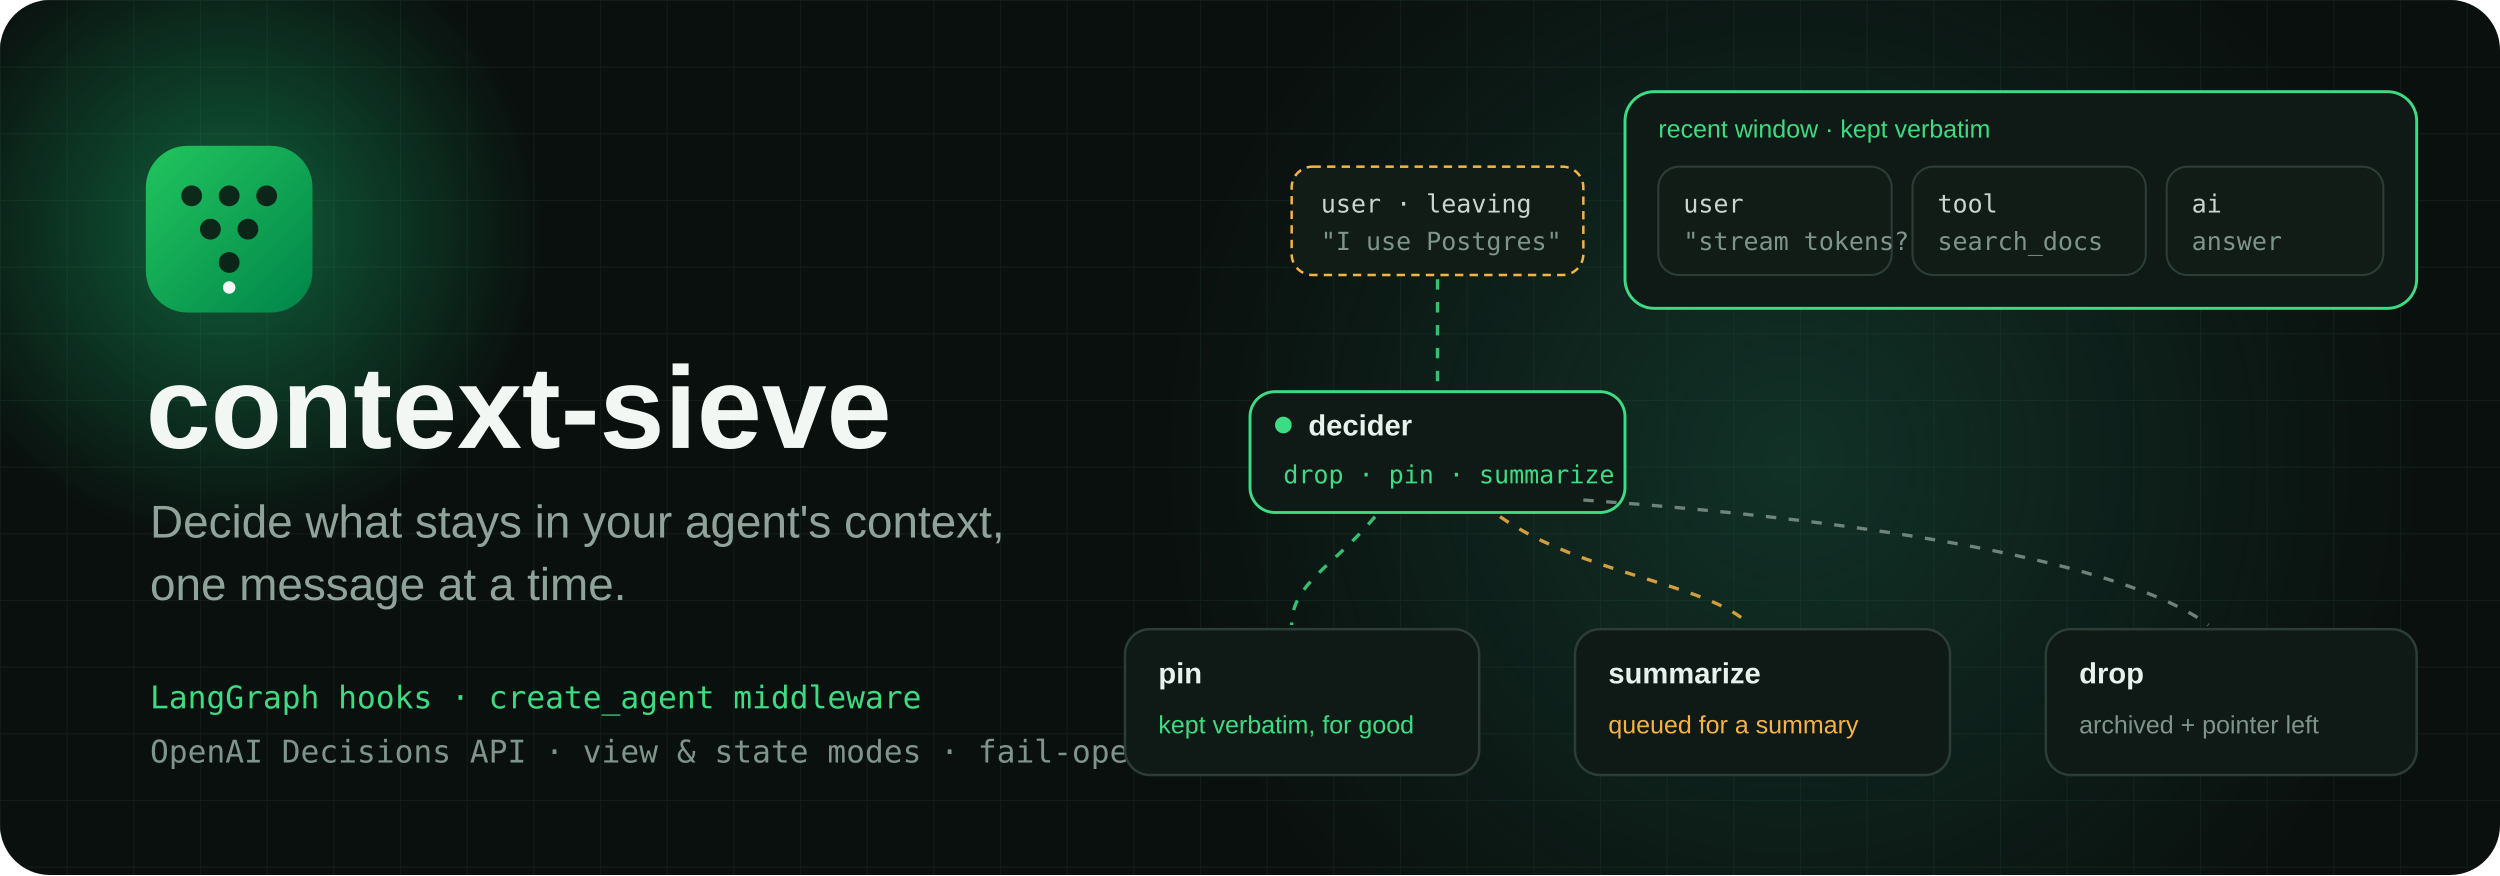
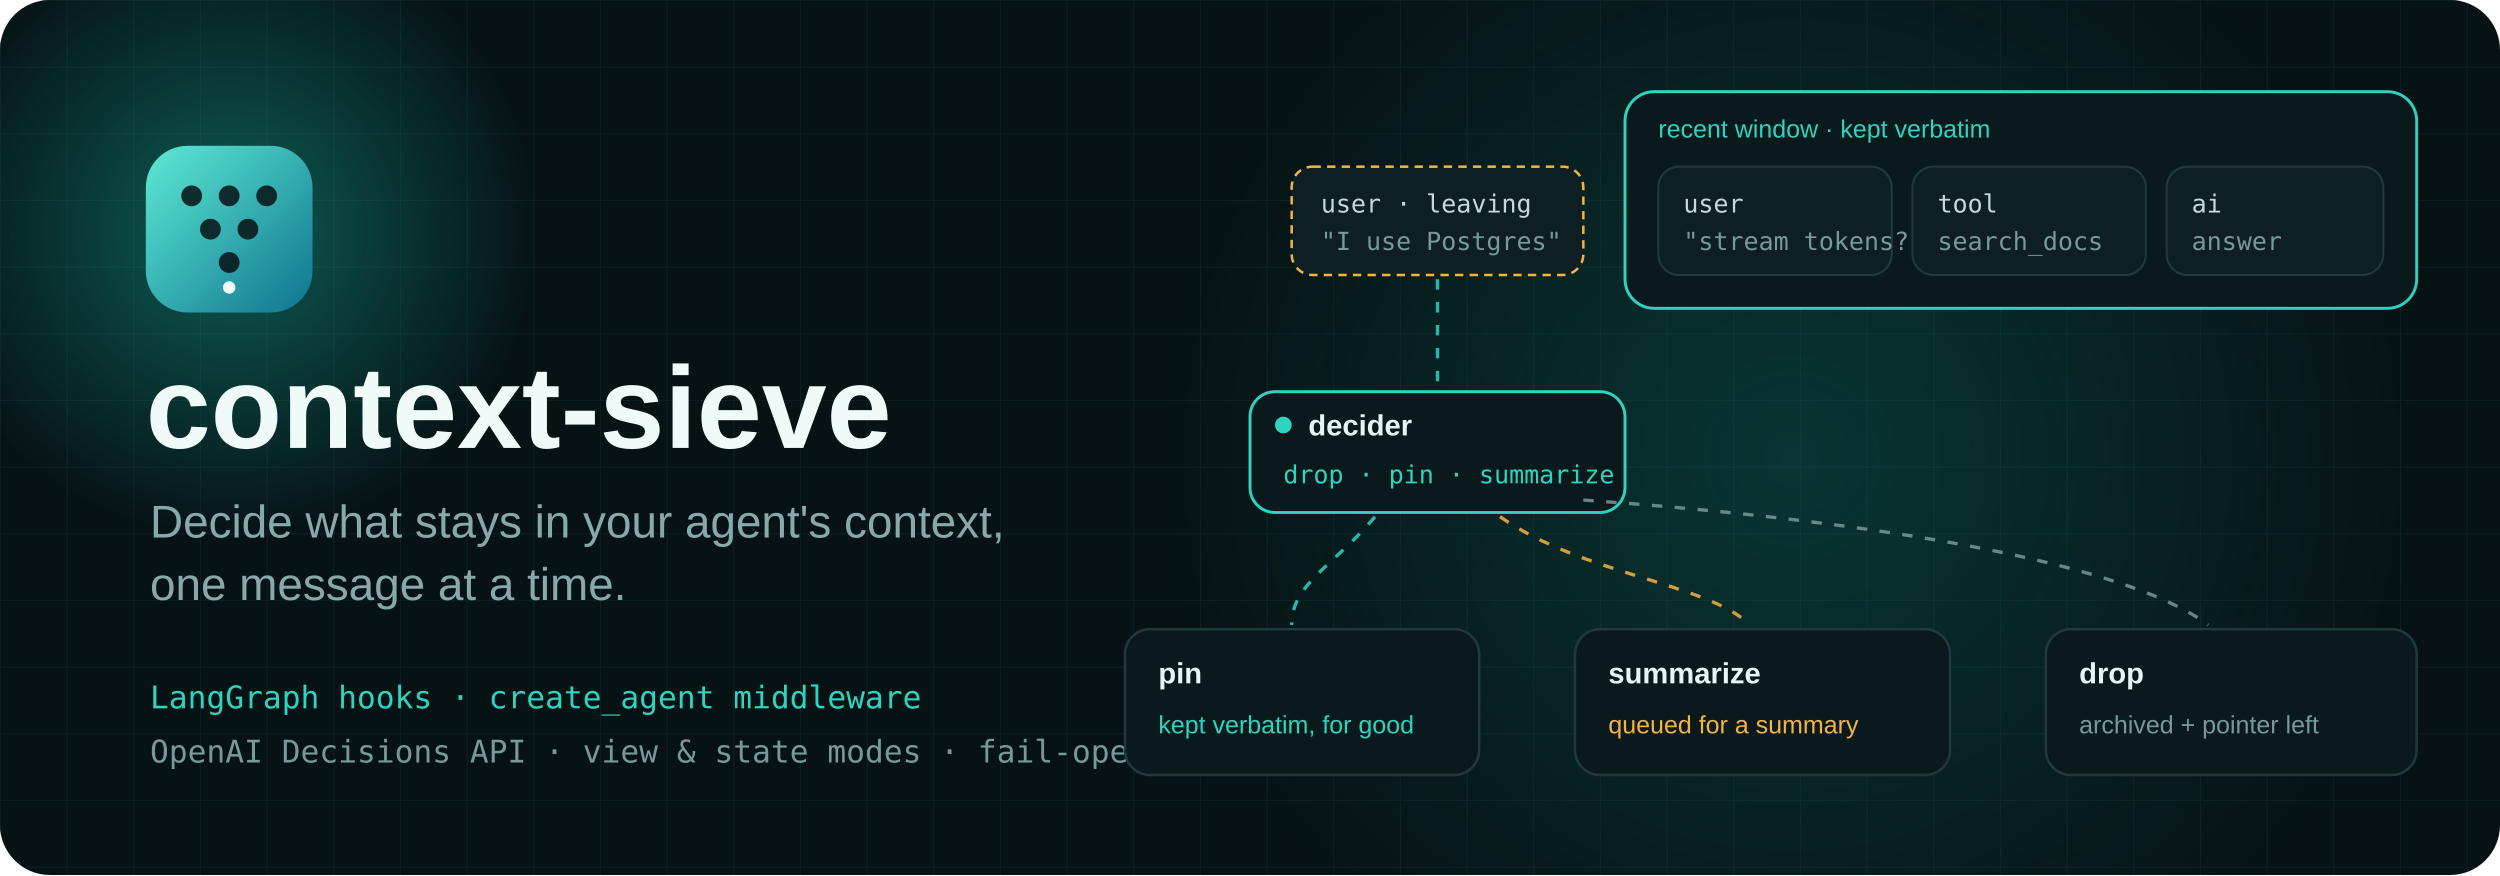
<svg xmlns="http://www.w3.org/2000/svg" viewBox="0 0 1200 420" width="1200" height="420" role="img" aria-label="context-sieve: decide what stays in your agent's context">
  <defs>
    <pattern id="grid" width="32" height="32" patternUnits="userSpaceOnUse">
-       <path d="M32 0H0V32" fill="none" stroke="#14211C" stroke-width="1" />
+       <path d="M32 0H0V32" fill="none" stroke="#0F2427" stroke-width="1" />
    </pattern>
    <radialGradient id="glowLogo" cx="0.5" cy="0.5" r="0.5">
-       <stop offset="0" stop-color="#16C172" stop-opacity="0.45" />
-       <stop offset="1" stop-color="#16C172" stop-opacity="0" />
+       <stop offset="0" stop-color="#14B8A6" stop-opacity="0.45" />
+       <stop offset="1" stop-color="#14B8A6" stop-opacity="0" />
    </radialGradient>
    <radialGradient id="glowGraph" cx="0.5" cy="0.5" r="0.5">
-       <stop offset="0" stop-color="#1F6F55" stop-opacity="0.35" />
-       <stop offset="1" stop-color="#1F6F55" stop-opacity="0" />
+       <stop offset="0" stop-color="#0F766E" stop-opacity="0.35" />
+       <stop offset="1" stop-color="#0F766E" stop-opacity="0" />
    </radialGradient>
    <linearGradient id="logoFill" x1="0" y1="0" x2="1" y2="1">
-       <stop offset="0" stop-color="#22C55E" />
-       <stop offset="1" stop-color="#00854A" />
+       <stop offset="0" stop-color="#5EEAD4" />
+       <stop offset="1" stop-color="#0E7490" />
    </linearGradient>
    <clipPath id="card">
      <rect width="1200" height="420" rx="24" />
    </clipPath>
    <style>
      .sans { font-family: "Segoe UI", -apple-system, "Helvetica Neue", Arial, sans-serif; }
      .mono { font-family: Consolas, "SF Mono", Menlo, "DejaVu Sans Mono", monospace; }
-       .flow { fill: none; stroke: #3DDC84; stroke-width: 1.6; stroke-dasharray: 5 6; stroke-opacity: .85;
+       .flow { fill: none; stroke: #2DD4BF; stroke-width: 1.6; stroke-dasharray: 5 6; stroke-opacity: .85;
              animation: dash 1.1s linear infinite; }
      .flow-amber { fill: none; stroke: #F5B342; stroke-width: 1.6; stroke-dasharray: 5 6; stroke-opacity: .85;
              animation: dash 1.3s linear infinite; }
-       .flow-grey { fill: none; stroke: #7F948A; stroke-width: 1.6; stroke-dasharray: 5 6; stroke-opacity: .85;
+       .flow-grey { fill: none; stroke: #789998; stroke-width: 1.6; stroke-dasharray: 5 6; stroke-opacity: .85;
              animation: dash 1.5s linear infinite; }
-       .node { fill: #0F1915; stroke: #2B3D35; stroke-width: 1.2; }
-       .node-hl { fill: #0F1915; stroke: #3DDC84; stroke-width: 1.4; }
-       .chip { fill: #111C17; stroke: #2B3D35; stroke-width: 1; }
-       .chip-out { fill: #111C17; stroke: #F5B342; stroke-width: 1.2; stroke-dasharray: 4 3; }
-       .n-title { fill: #E8F2EC; font-size: 14px; font-weight: 600; }
-       .n-sub { fill: #3DDC84; font-size: 12px; }
-       .n-sub-muted { fill: #7F948A; font-size: 12px; }
-       .chip-t { fill: #C9D6CF; font-size: 12px; }
+       .node { fill: #0A1A1C; stroke: #21393C; stroke-width: 1.2; }
+       .node-hl { fill: #0A1A1C; stroke: #2DD4BF; stroke-width: 1.4; }
+       .chip { fill: #0D1F22; stroke: #21393C; stroke-width: 1; }
+       .chip-out { fill: #0D1F22; stroke: #F5B342; stroke-width: 1.2; stroke-dasharray: 4 3; }
+       .n-title { fill: #E4F5F4; font-size: 14px; font-weight: 600; }
+       .n-sub { fill: #2DD4BF; font-size: 12px; }
+       .n-sub-muted { fill: #789998; font-size: 12px; }
+       .chip-t { fill: #C3DADA; font-size: 12px; }
      .pulse { animation: pulse 2s ease-in-out infinite; }
      .leave { animation: leave 3.2s ease-in-out infinite; }
      @keyframes dash { to { stroke-dashoffset: -22; } }
      @keyframes pulse { 0%, 100% { opacity: 1; } 50% { opacity: .35; } }
      @keyframes leave { 0% { transform: translateX(150px); opacity: 0; } 25%, 75% { transform: translateX(0); opacity: 1; } 100% { transform: translateX(0); opacity: 0; } }
      @media (prefers-reduced-motion: reduce) { .flow, .flow-amber, .flow-grey, .pulse, .leave { animation: none; } }
    </style>
  </defs>
  <g clip-path="url(#card)">
-     <rect width="1200" height="420" fill="#0A100E" />
+     <rect width="1200" height="420" fill="#061214" />
    <rect width="1200" height="420" fill="url(#grid)" opacity=".7" />
    <circle cx="110" cy="110" r="150" fill="url(#glowLogo)" />
    <circle cx="860" cy="220" r="300" fill="url(#glowGraph)" />
    <g transform="translate(70 70)">
      <rect width="80" height="80" rx="20" fill="url(#logoFill)" />
-       <g fill="#0A100E" opacity=".85">
+       <g fill="#061214" opacity=".85">
        <circle cx="22" cy="24" r="5" />
        <circle cx="40" cy="24" r="5" />
        <circle cx="58" cy="24" r="5" />
        <circle cx="31" cy="40" r="5" />
        <circle cx="49" cy="40" r="5" />
        <circle cx="40" cy="56" r="5" />
      </g>
-       <circle cx="40" cy="68" r="3" fill="#F2F7F4" class="pulse" />
+       <circle cx="40" cy="68" r="3" fill="#EFFAF9" class="pulse" />
    </g>
-     <text x="70" y="215" class="sans" font-size="56" font-weight="700" fill="#F2F7F4">context-sieve</text>
-     <text x="72" y="258" class="sans" font-size="22" fill="#8FA39A">Decide what stays in your agent's context,</text>
-     <text x="72" y="288" class="sans" font-size="22" fill="#8FA39A">one message at a time.</text>
-     <text x="72" y="340" class="mono" font-size="15" fill="#3DDC84">LangGraph hooks · create_agent middleware</text>
-     <text x="72" y="366" class="mono" font-size="15" fill="#7F948A">OpenAI Decisions API · view &amp; state modes · fail-open</text>
+     <text x="70" y="215" class="sans" font-size="56" font-weight="700" fill="#EFFAF9">context-sieve</text>
+     <text x="72" y="258" class="sans" font-size="22" fill="#89A9A8">Decide what stays in your agent's context,</text>
+     <text x="72" y="288" class="sans" font-size="22" fill="#89A9A8">one message at a time.</text>
+     <text x="72" y="340" class="mono" font-size="15" fill="#2DD4BF">LangGraph hooks · create_agent middleware</text>
+     <text x="72" y="366" class="mono" font-size="15" fill="#789998">OpenAI Decisions API · view &amp; state modes · fail-open</text>
    <rect x="780" y="44" width="380" height="104" rx="14" class="node-hl" />
    <text x="796" y="66" class="sans n-sub">recent window · kept verbatim</text>
    <rect x="796" y="80" width="112" height="52" rx="10" class="chip" />
    <text x="808" y="102" class="mono chip-t">user</text>
    <text x="808" y="120" class="mono n-sub-muted">"stream tokens?"</text>
    <rect x="918" y="80" width="112" height="52" rx="10" class="chip" />
    <text x="930" y="102" class="mono chip-t">tool</text>
    <text x="930" y="120" class="mono n-sub-muted">search_docs</text>
    <rect x="1040" y="80" width="104" height="52" rx="10" class="chip" />
    <text x="1052" y="102" class="mono chip-t">ai</text>
    <text x="1052" y="120" class="mono n-sub-muted">answer</text>
    <g class="leave">
      <rect x="620" y="80" width="140" height="52" rx="10" class="chip-out" />
      <text x="634" y="102" class="mono chip-t">user · leaving</text>
      <text x="634" y="120" class="mono n-sub-muted">"I use Postgres"</text>
    </g>
    <path class="flow" d="M690 134 C690 160 690 168 690 186" />
    <rect x="600" y="188" width="180" height="58" rx="12" class="node-hl" />
-     <circle cx="616" cy="204" r="4" fill="#3DDC84" class="pulse" />
+     <circle cx="616" cy="204" r="4" fill="#2DD4BF" class="pulse" />
    <text x="628" y="209" class="sans n-title">decider</text>
    <text x="616" y="232" class="mono n-sub">drop · pin · summarize</text>
    <path class="flow" d="M660 248 C640 272 620 280 620 300" />
    <path class="flow-amber" d="M720 248 C760 276 820 280 840 300" />
    <path class="flow-grey" d="M760 240 C900 250 1020 270 1060 300" />
    <rect x="540" y="302" width="170" height="70" rx="12" class="node" />
    <text x="556" y="328" class="sans n-title">pin</text>
    <text x="556" y="352" class="sans n-sub">kept verbatim, for good</text>
    <rect x="756" y="302" width="180" height="70" rx="12" class="node" />
    <text x="772" y="328" class="sans n-title">summarize</text>
    <text x="772" y="352" class="sans" font-size="12" fill="#F5B342">queued for a summary</text>
    <rect x="982" y="302" width="178" height="70" rx="12" class="node" />
    <text x="998" y="328" class="sans n-title">drop</text>
    <text x="998" y="352" class="sans n-sub-muted">archived + pointer left</text>
  </g>
</svg>
